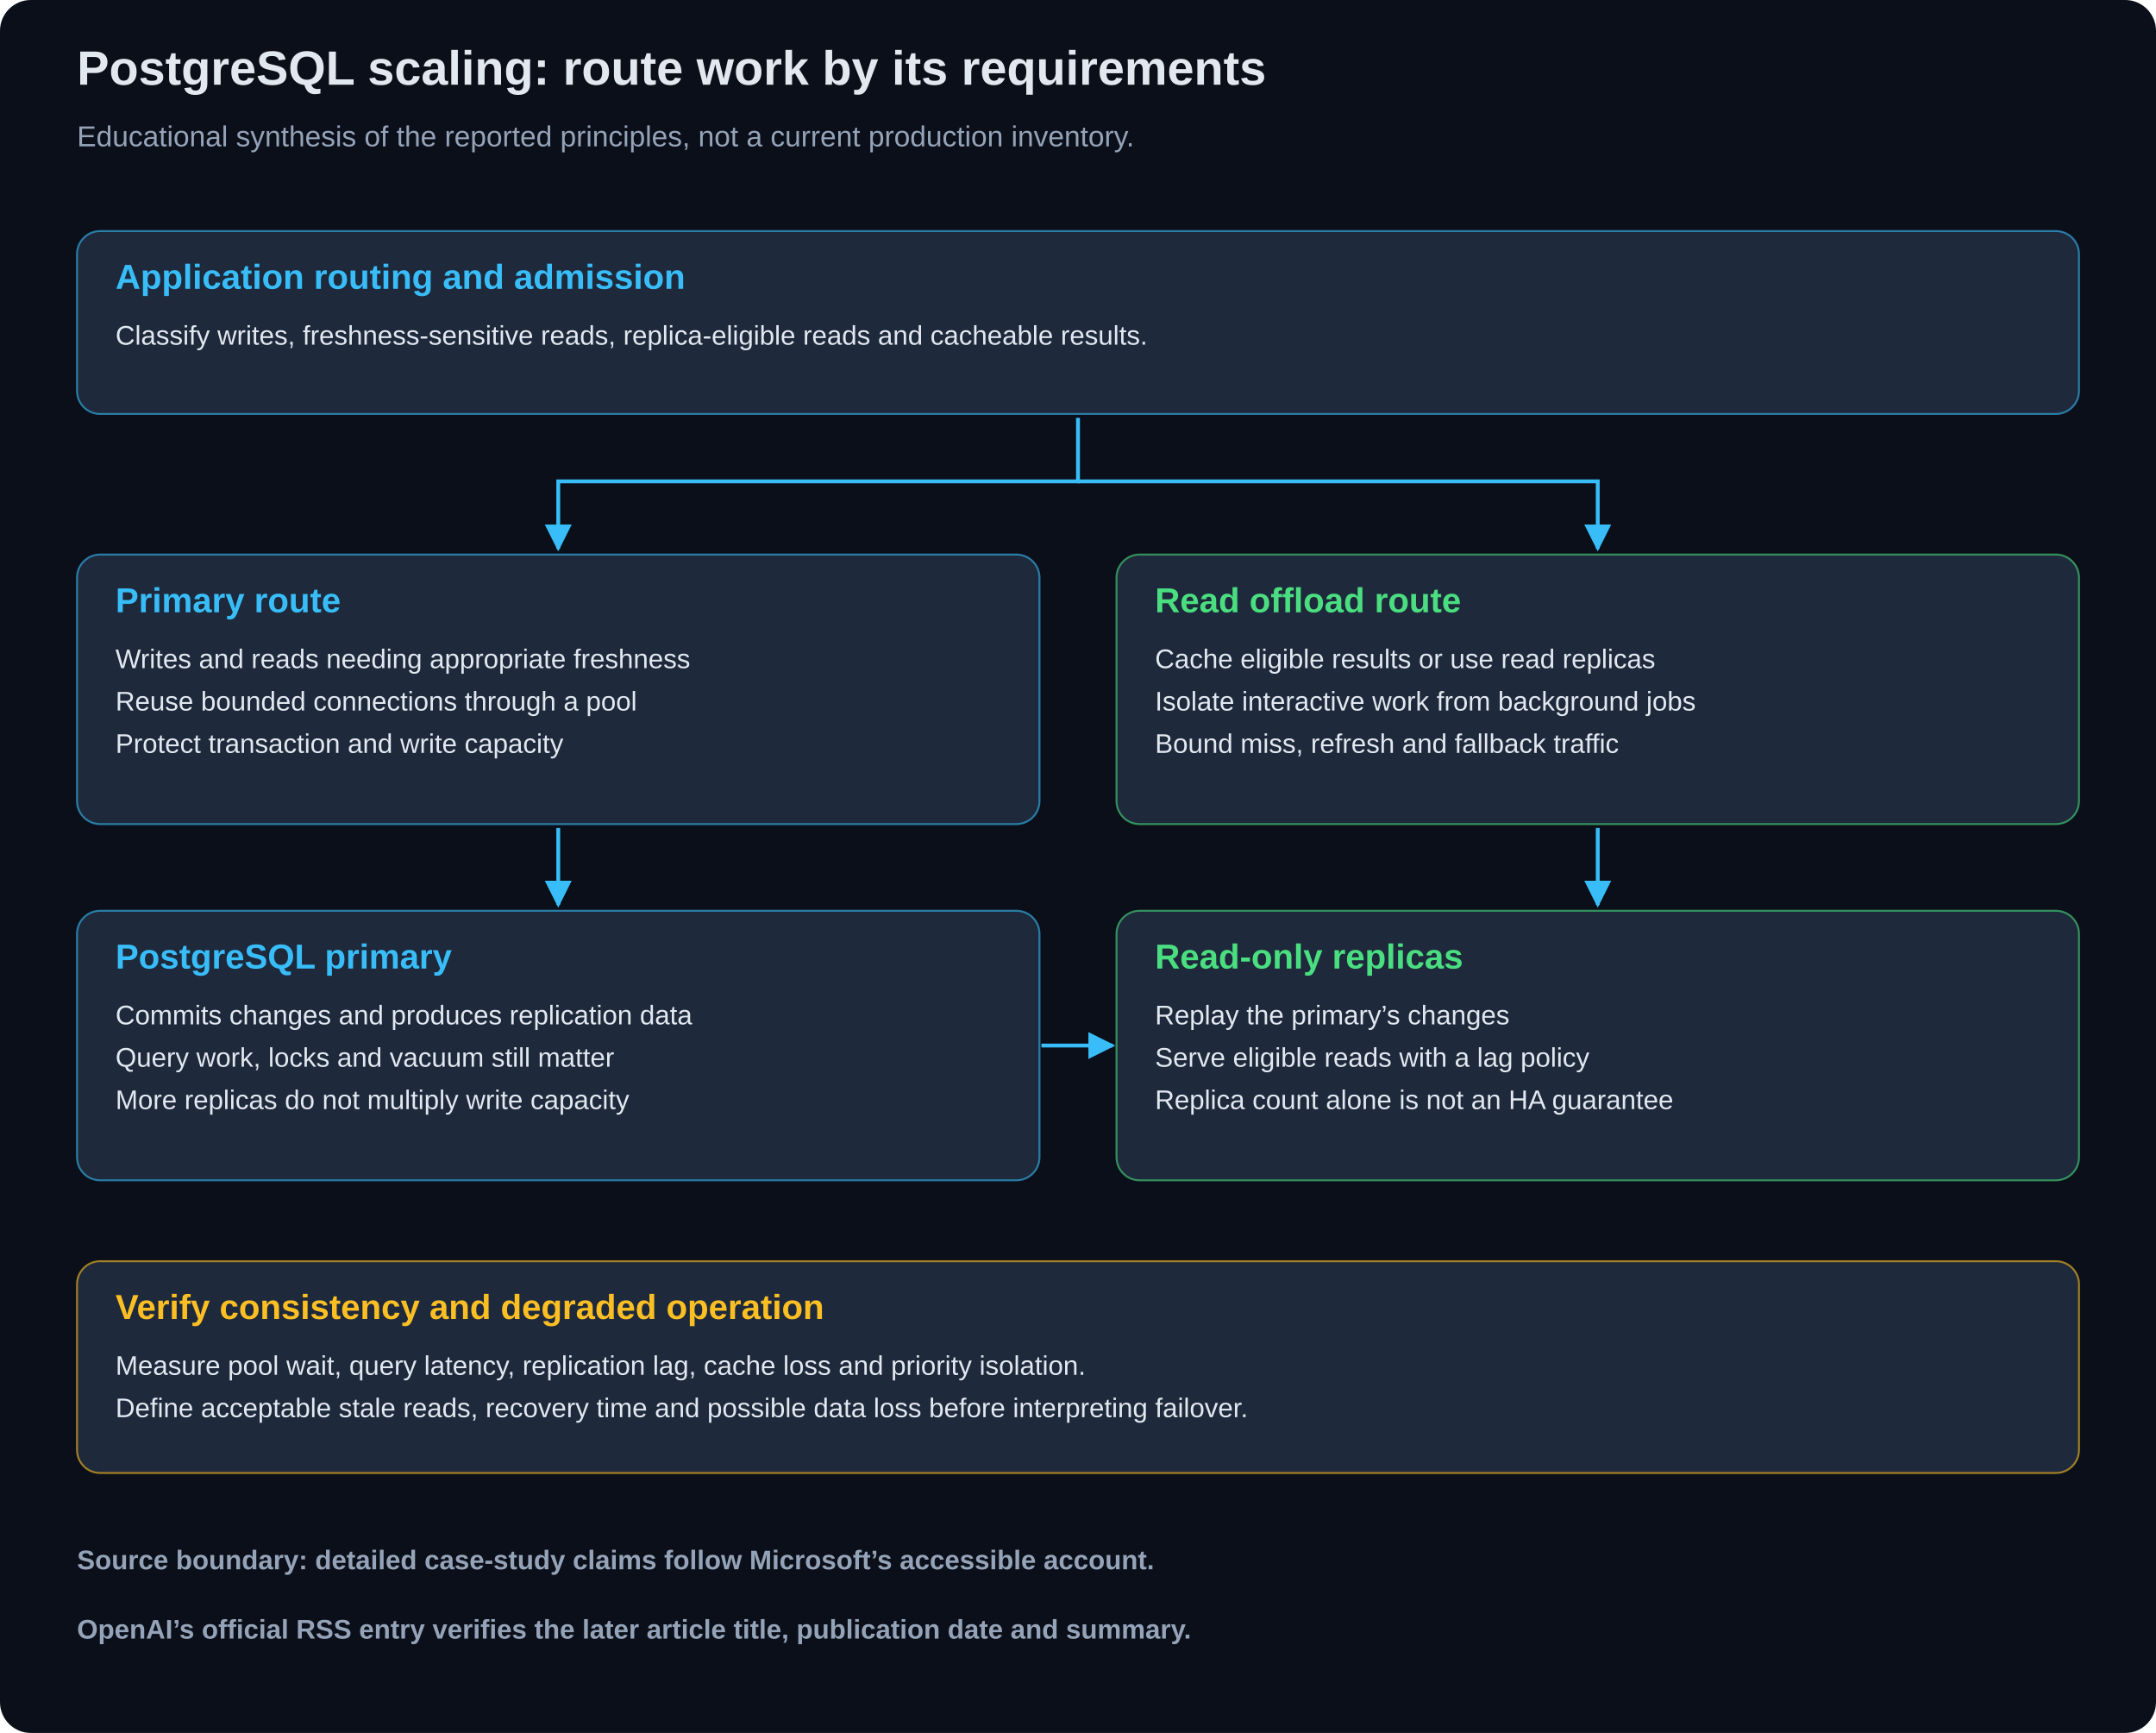
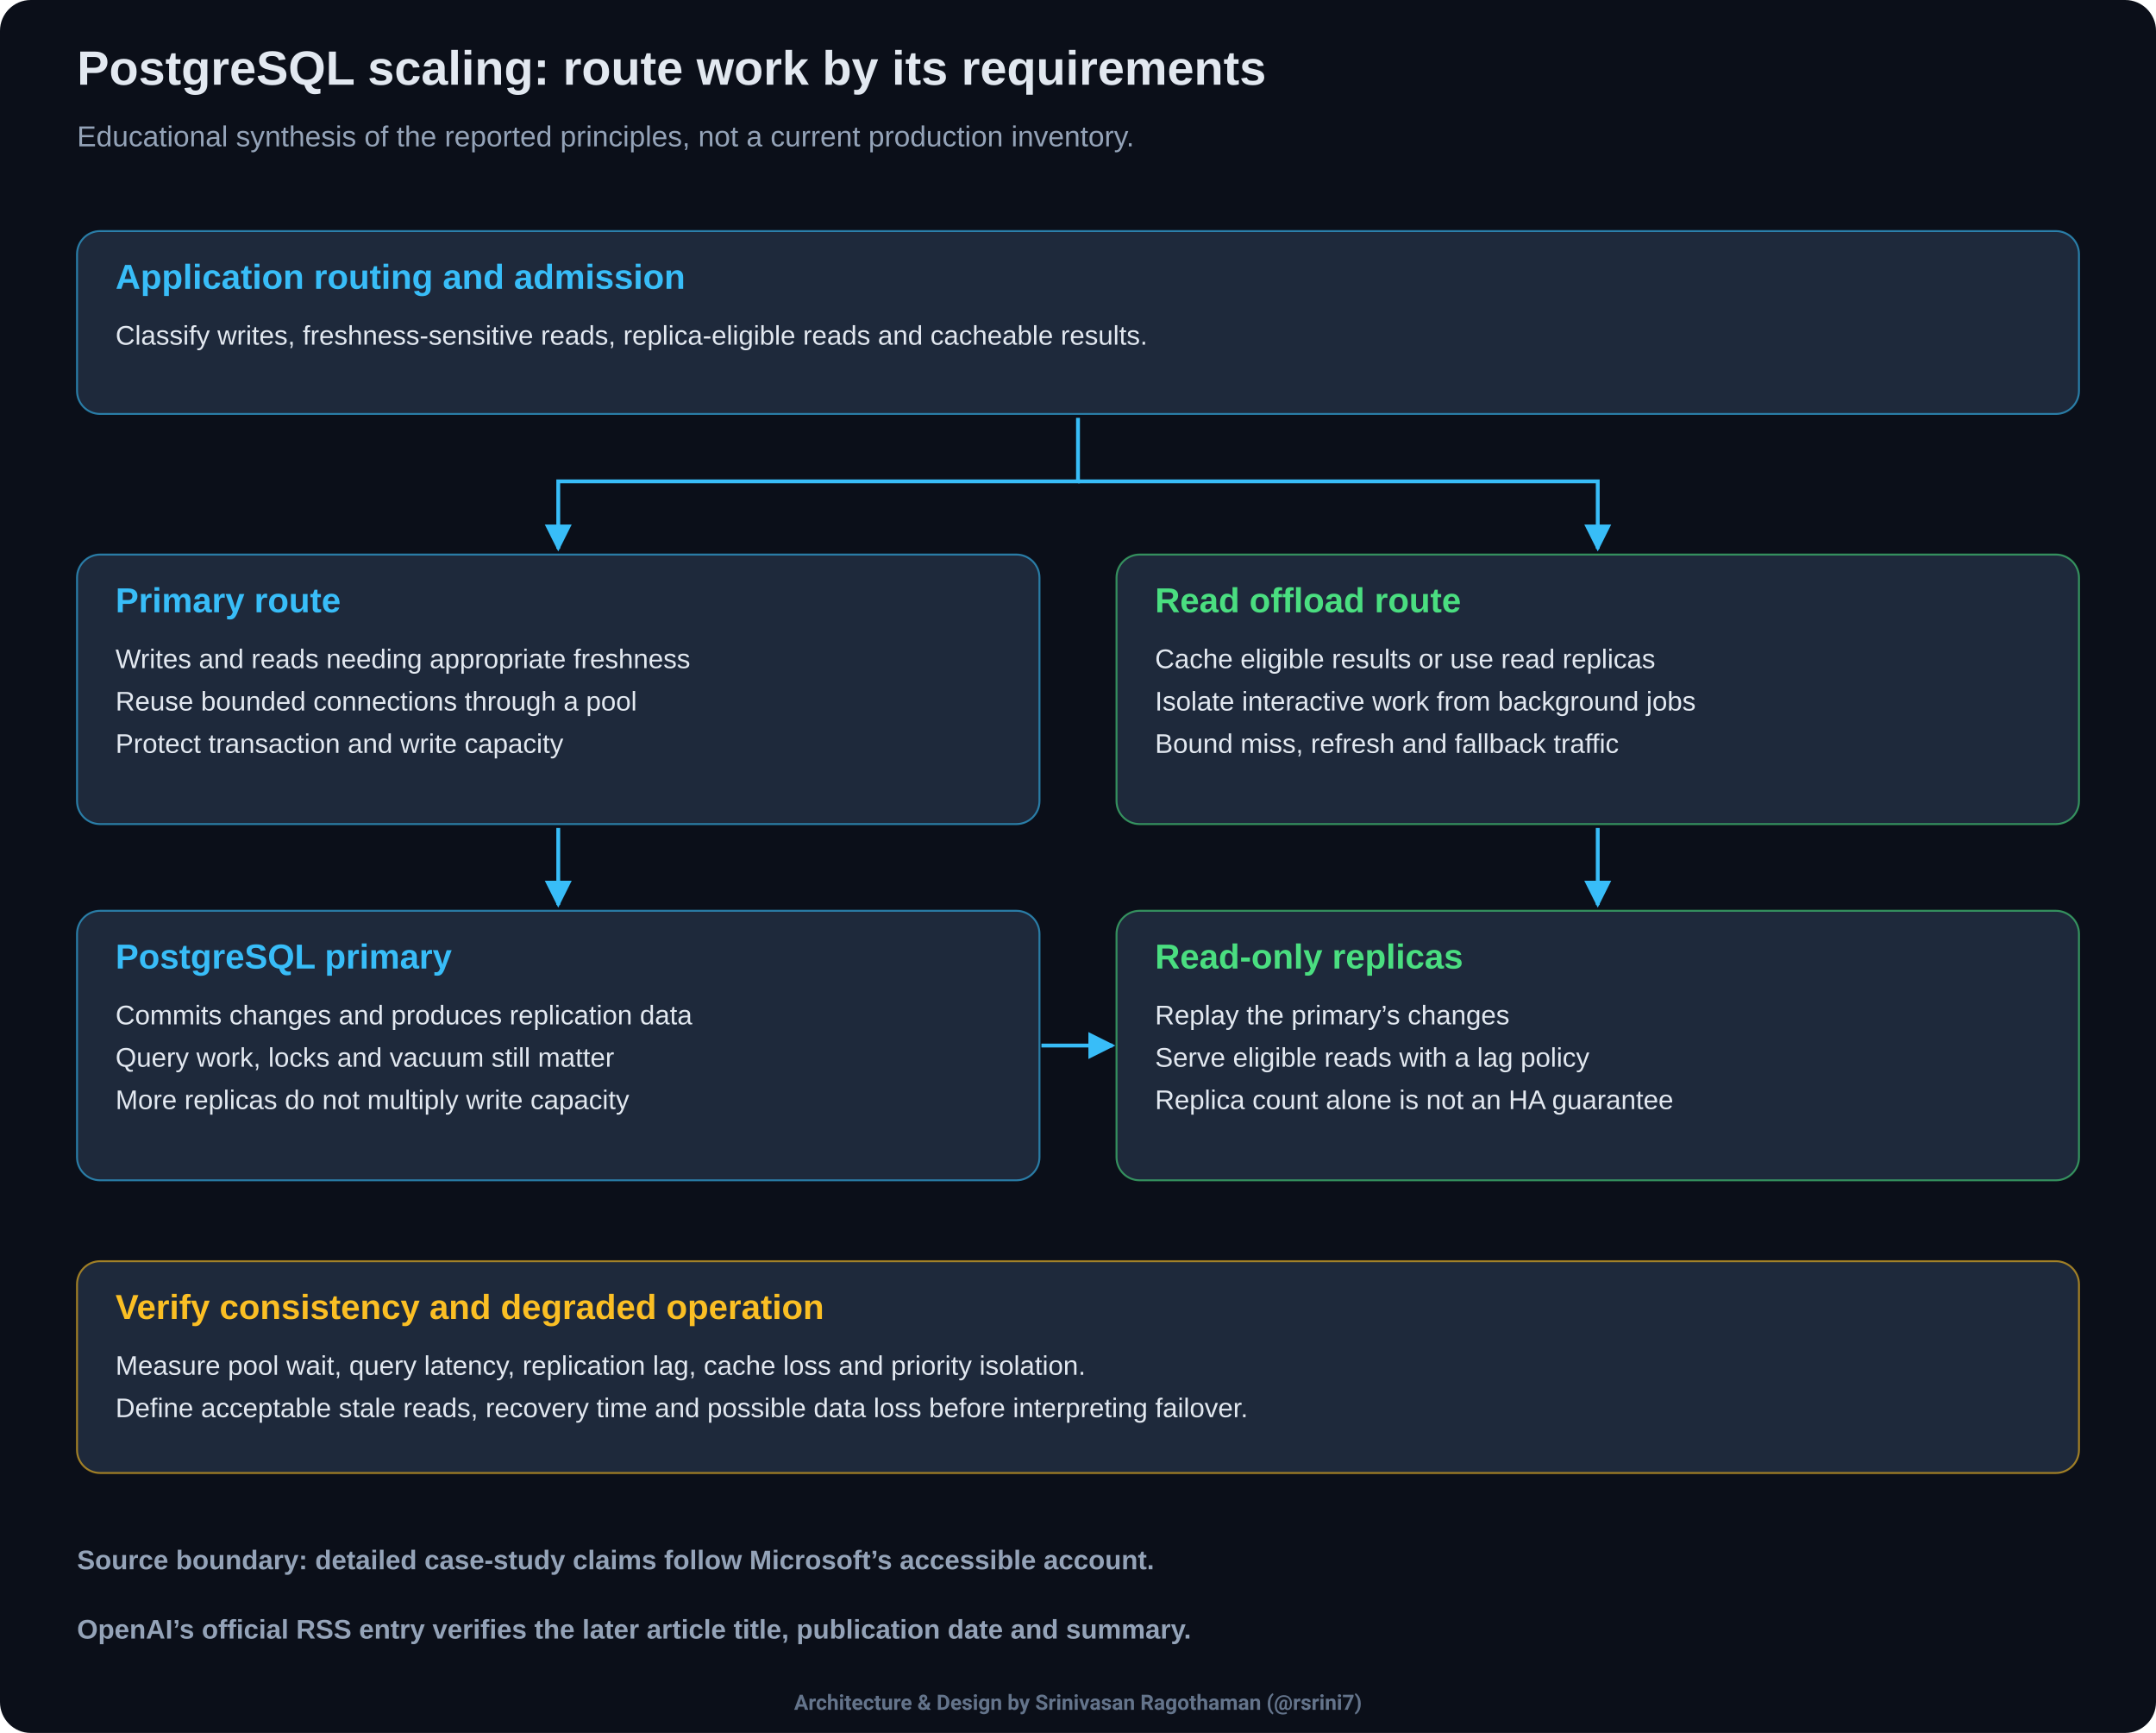
<svg xmlns="http://www.w3.org/2000/svg" viewBox="0 0 1120 900" width="1120" role="img" aria-labelledby="title desc">
  <defs>
    <marker id="arrow" viewBox="0 0 10 10" refX="9" refY="5" markerWidth="7" markerHeight="7" orient="auto">
      <path d="M 0 0 L 10 5 L 0 10 z" fill="#38bdf8" />
    </marker>
  </defs>
  <rect width="1120" height="900" rx="16" fill="#0b0f19" />
  <text x="40" y="44" font-family="Arial, Helvetica, sans-serif" font-size="25" fill="#e2e8f0" font-weight="700">PostgreSQL scaling: route work by its requirements</text>
  <text x="40" y="76" font-family="Arial, Helvetica, sans-serif" font-size="15" fill="#94a3b8">Educational synthesis of the reported principles, not a current production inventory.</text>
  <rect x="40" y="120" width="1040" height="95" rx="12" fill="#1e293b" stroke="#38bdf8" stroke-opacity="0.6" />
  <text x="60" y="150" font-family="Arial, Helvetica, sans-serif" font-size="18" fill="#38bdf8" font-weight="700">Application routing and admission</text>
  <text x="60" y="179" font-family="Arial, Helvetica, sans-serif" font-size="14" fill="#e2e8f0">Classify writes, freshness-sensitive reads, replica-eligible reads and cacheable results.</text>
  <path d="M 560 217 V 250 H 290 V 285" fill="none" stroke="#38bdf8" stroke-width="2" marker-end="url(#arrow)" />
  <path d="M 560 250 H 830 V 285" fill="none" stroke="#38bdf8" stroke-width="2" marker-end="url(#arrow)" />
  <rect x="40" y="288" width="500" height="140" rx="12" fill="#1e293b" stroke="#38bdf8" stroke-opacity="0.6" />
  <text x="60" y="318" font-family="Arial, Helvetica, sans-serif" font-size="18" fill="#38bdf8" font-weight="700">Primary route</text>
  <text x="60" y="347" font-family="Arial, Helvetica, sans-serif" font-size="14" fill="#e2e8f0">Writes and reads needing appropriate freshness</text>
  <text x="60" y="369" font-family="Arial, Helvetica, sans-serif" font-size="14" fill="#e2e8f0">Reuse bounded connections through a pool</text>
  <text x="60" y="391" font-family="Arial, Helvetica, sans-serif" font-size="14" fill="#e2e8f0">Protect transaction and write capacity</text>
  <rect x="580" y="288" width="500" height="140" rx="12" fill="#1e293b" stroke="#4ade80" stroke-opacity="0.6" />
  <text x="600" y="318" font-family="Arial, Helvetica, sans-serif" font-size="18" fill="#4ade80" font-weight="700">Read offload route</text>
  <text x="600" y="347" font-family="Arial, Helvetica, sans-serif" font-size="14" fill="#e2e8f0">Cache eligible results or use read replicas</text>
  <text x="600" y="369" font-family="Arial, Helvetica, sans-serif" font-size="14" fill="#e2e8f0">Isolate interactive work from background jobs</text>
  <text x="600" y="391" font-family="Arial, Helvetica, sans-serif" font-size="14" fill="#e2e8f0">Bound miss, refresh and fallback traffic</text>
  <path d="M 290 430 L 290 470" fill="none" stroke="#38bdf8" stroke-width="2" marker-end="url(#arrow)" />
  <path d="M 830 430 L 830 470" fill="none" stroke="#38bdf8" stroke-width="2" marker-end="url(#arrow)" />
  <rect x="40" y="473" width="500" height="140" rx="12" fill="#1e293b" stroke="#38bdf8" stroke-opacity="0.6" />
  <text x="60" y="503" font-family="Arial, Helvetica, sans-serif" font-size="18" fill="#38bdf8" font-weight="700">PostgreSQL primary</text>
  <text x="60" y="532" font-family="Arial, Helvetica, sans-serif" font-size="14" fill="#e2e8f0">Commits changes and produces replication data</text>
  <text x="60" y="554" font-family="Arial, Helvetica, sans-serif" font-size="14" fill="#e2e8f0">Query work, locks and vacuum still matter</text>
  <text x="60" y="576" font-family="Arial, Helvetica, sans-serif" font-size="14" fill="#e2e8f0">More replicas do not multiply write capacity</text>
  <rect x="580" y="473" width="500" height="140" rx="12" fill="#1e293b" stroke="#4ade80" stroke-opacity="0.6" />
  <text x="600" y="503" font-family="Arial, Helvetica, sans-serif" font-size="18" fill="#4ade80" font-weight="700">Read-only replicas</text>
  <text x="600" y="532" font-family="Arial, Helvetica, sans-serif" font-size="14" fill="#e2e8f0">Replay the primary’s changes</text>
  <text x="600" y="554" font-family="Arial, Helvetica, sans-serif" font-size="14" fill="#e2e8f0">Serve eligible reads with a lag policy</text>
  <text x="600" y="576" font-family="Arial, Helvetica, sans-serif" font-size="14" fill="#e2e8f0">Replica count alone is not an HA guarantee</text>
  <path d="M 541 543 L 578 543" fill="none" stroke="#38bdf8" stroke-width="2" marker-end="url(#arrow)" />
  <rect x="40" y="655" width="1040" height="110" rx="12" fill="#1e293b" stroke="#fbbf24" stroke-opacity="0.6" />
  <text x="60" y="685" font-family="Arial, Helvetica, sans-serif" font-size="18" fill="#fbbf24" font-weight="700">Verify consistency and degraded operation</text>
  <text x="60" y="714" font-family="Arial, Helvetica, sans-serif" font-size="14" fill="#e2e8f0">Measure pool wait, query latency, replication lag, cache loss and priority isolation.</text>
  <text x="60" y="736" font-family="Arial, Helvetica, sans-serif" font-size="14" fill="#e2e8f0">Define acceptable stale reads, recovery time and possible data loss before interpreting failover.</text>
  <text x="40" y="815" font-family="Arial, Helvetica, sans-serif" font-size="14" fill="#94a3b8" font-weight="700">Source boundary: detailed case-study claims follow Microsoft’s accessible account.</text>
  <text x="40" y="851" font-family="Arial, Helvetica, sans-serif" font-size="14" fill="#94a3b8" font-weight="700">OpenAI’s official RSS entry verifies the later article title, publication date and summary.</text>
+   <text x="560" y="888" font-family="-apple-system, BlinkMacSystemFont, 'Segoe UI', Roboto, sans-serif" font-size="11" font-weight="600" fill="#64748b" text-anchor="middle">Architecture &amp; Design by Srinivasan Ragothaman (@rsrini7)</text>
</svg>
